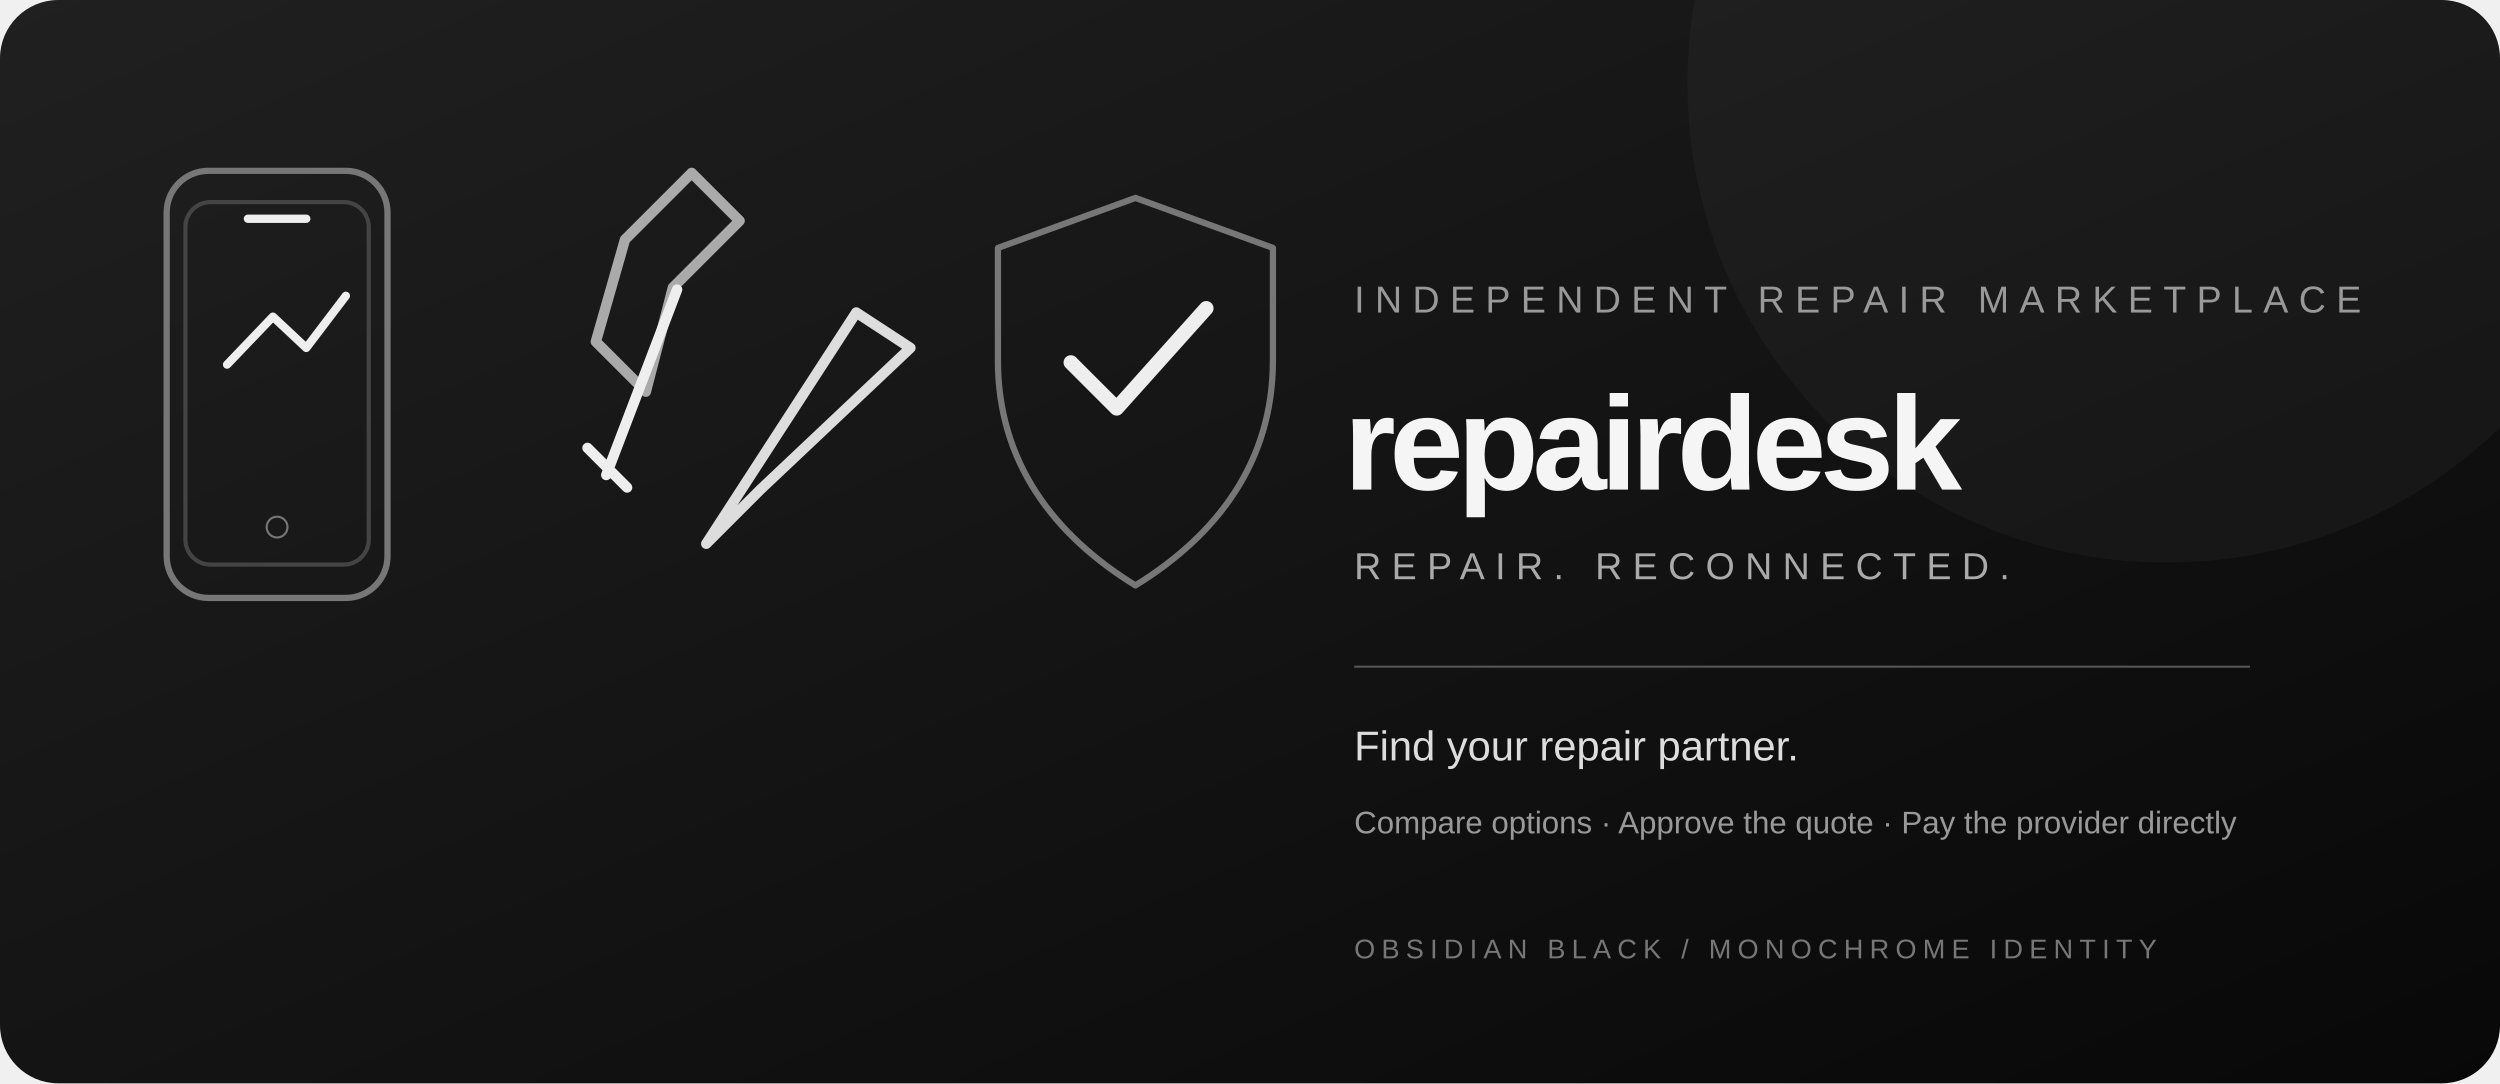
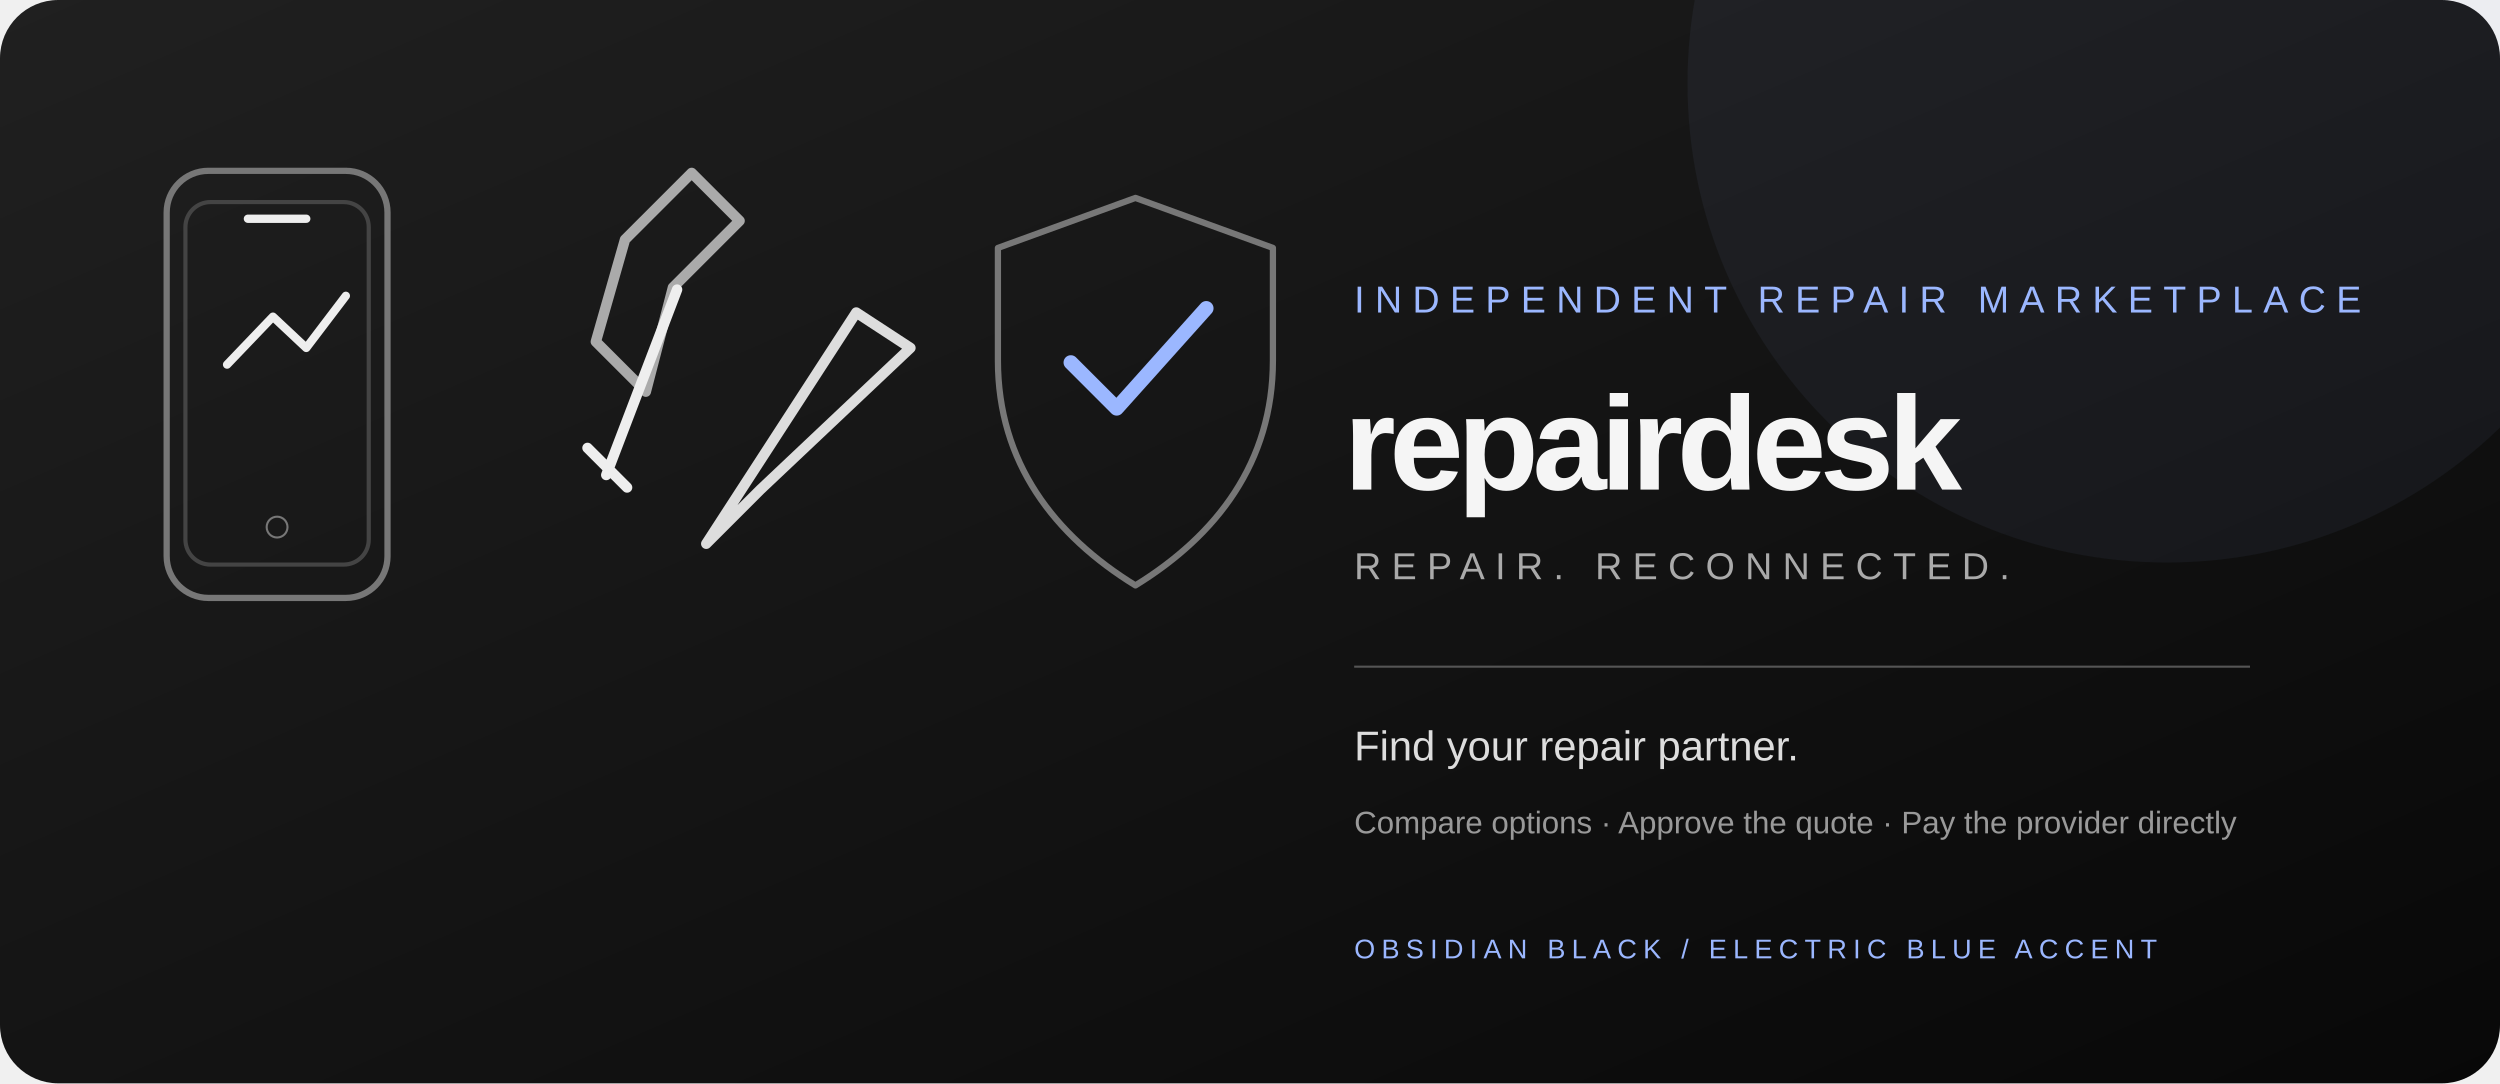
<svg xmlns="http://www.w3.org/2000/svg" width="1200" height="520" viewBox="0 0 1200 520">
  <defs>
    <linearGradient id="bg" x1="0" y1="0" x2="1" y2="1">
      <stop stop-color="#202020" />
      <stop offset="1" stop-color="#080808" />
    </linearGradient>
    <linearGradient id="panel" x1="0" y1="0" x2="0" y2="1">
      <stop stop-color="#222" />
      <stop offset="1" stop-color="#111" />
    </linearGradient>
  </defs>
  <rect width="1200" height="520" rx="28" fill="url(#bg)" />
-   <circle cx="1040" cy="40" r="230" fill="#fff" opacity=".035" />
+   <circle cx="1040" cy="40" r="230" fill="#9bb7ff" opacity=".055" />
  <g fill="none" stroke="#eee" stroke-linecap="round" stroke-linejoin="round">
    <rect x="80" y="82" width="106" height="205" rx="20" stroke="#777" stroke-width="3" />
    <rect x="89" y="97" width="88" height="174" rx="12" stroke="#444" stroke-width="2" />
    <path d="M119 105h28M109 175l22-23 16 15 19-25" stroke-width="4" />
    <circle cx="133" cy="253" r="5" stroke="#777" />
    <path d="M300 115l32-32 23 23-32 32-13 50-24-24z" stroke="#aaa" stroke-width="5" />
    <path d="M325 139l-34 89m-9-13 19 19" stroke-width="5" />
    <path d="M365 235l-26 26 72-111 26 17z" stroke="#ddd" stroke-width="5" />
    <path d="M545 95l66 24v54c0 49-27 84-66 108-39-24-66-59-66-108v-54z" stroke="#777" stroke-width="3" />
-     <path d="M514 174l22 22 43-48" stroke-width="7" />
+     <path d="M514 174l22 22 43-48" stroke="#9bb7ff" stroke-width="7" />
  </g>
  <g font-family="Arial,sans-serif" fill="#f5f5f5">
-     <text x="650" y="150" font-size="18" letter-spacing="5" fill="#999">INDEPENDENT REPAIR MARKETPLACE</text>
+     <text x="650" y="150" font-size="18" letter-spacing="5" fill="#9bb7ff">INDEPENDENT REPAIR MARKETPLACE</text>
    <text x="645" y="235" font-size="64" font-weight="700" letter-spacing="-3">repairdesk</text>
    <text x="650" y="278" font-size="18" letter-spacing="5" fill="#aaa">REPAIR. RECONNECTED.</text>
    <path d="M650 320h430" stroke="#555" />
    <text x="650" y="365" font-size="20" fill="#ddd">Find your repair partner.</text>
    <text x="650" y="400" font-size="15" fill="#999">Compare options · Approve the quote · Pay the provider directly</text>
-     <text x="650" y="460" font-size="13" letter-spacing="3" fill="#777">OBSIDIAN BLACK / MONOCHROME IDENTITY</text>
+     <text x="650" y="460" font-size="13" letter-spacing="3" fill="#9bb7ff">OBSIDIAN BLACK / ELECTRIC BLUE ACCENT</text>
  </g>
</svg>
